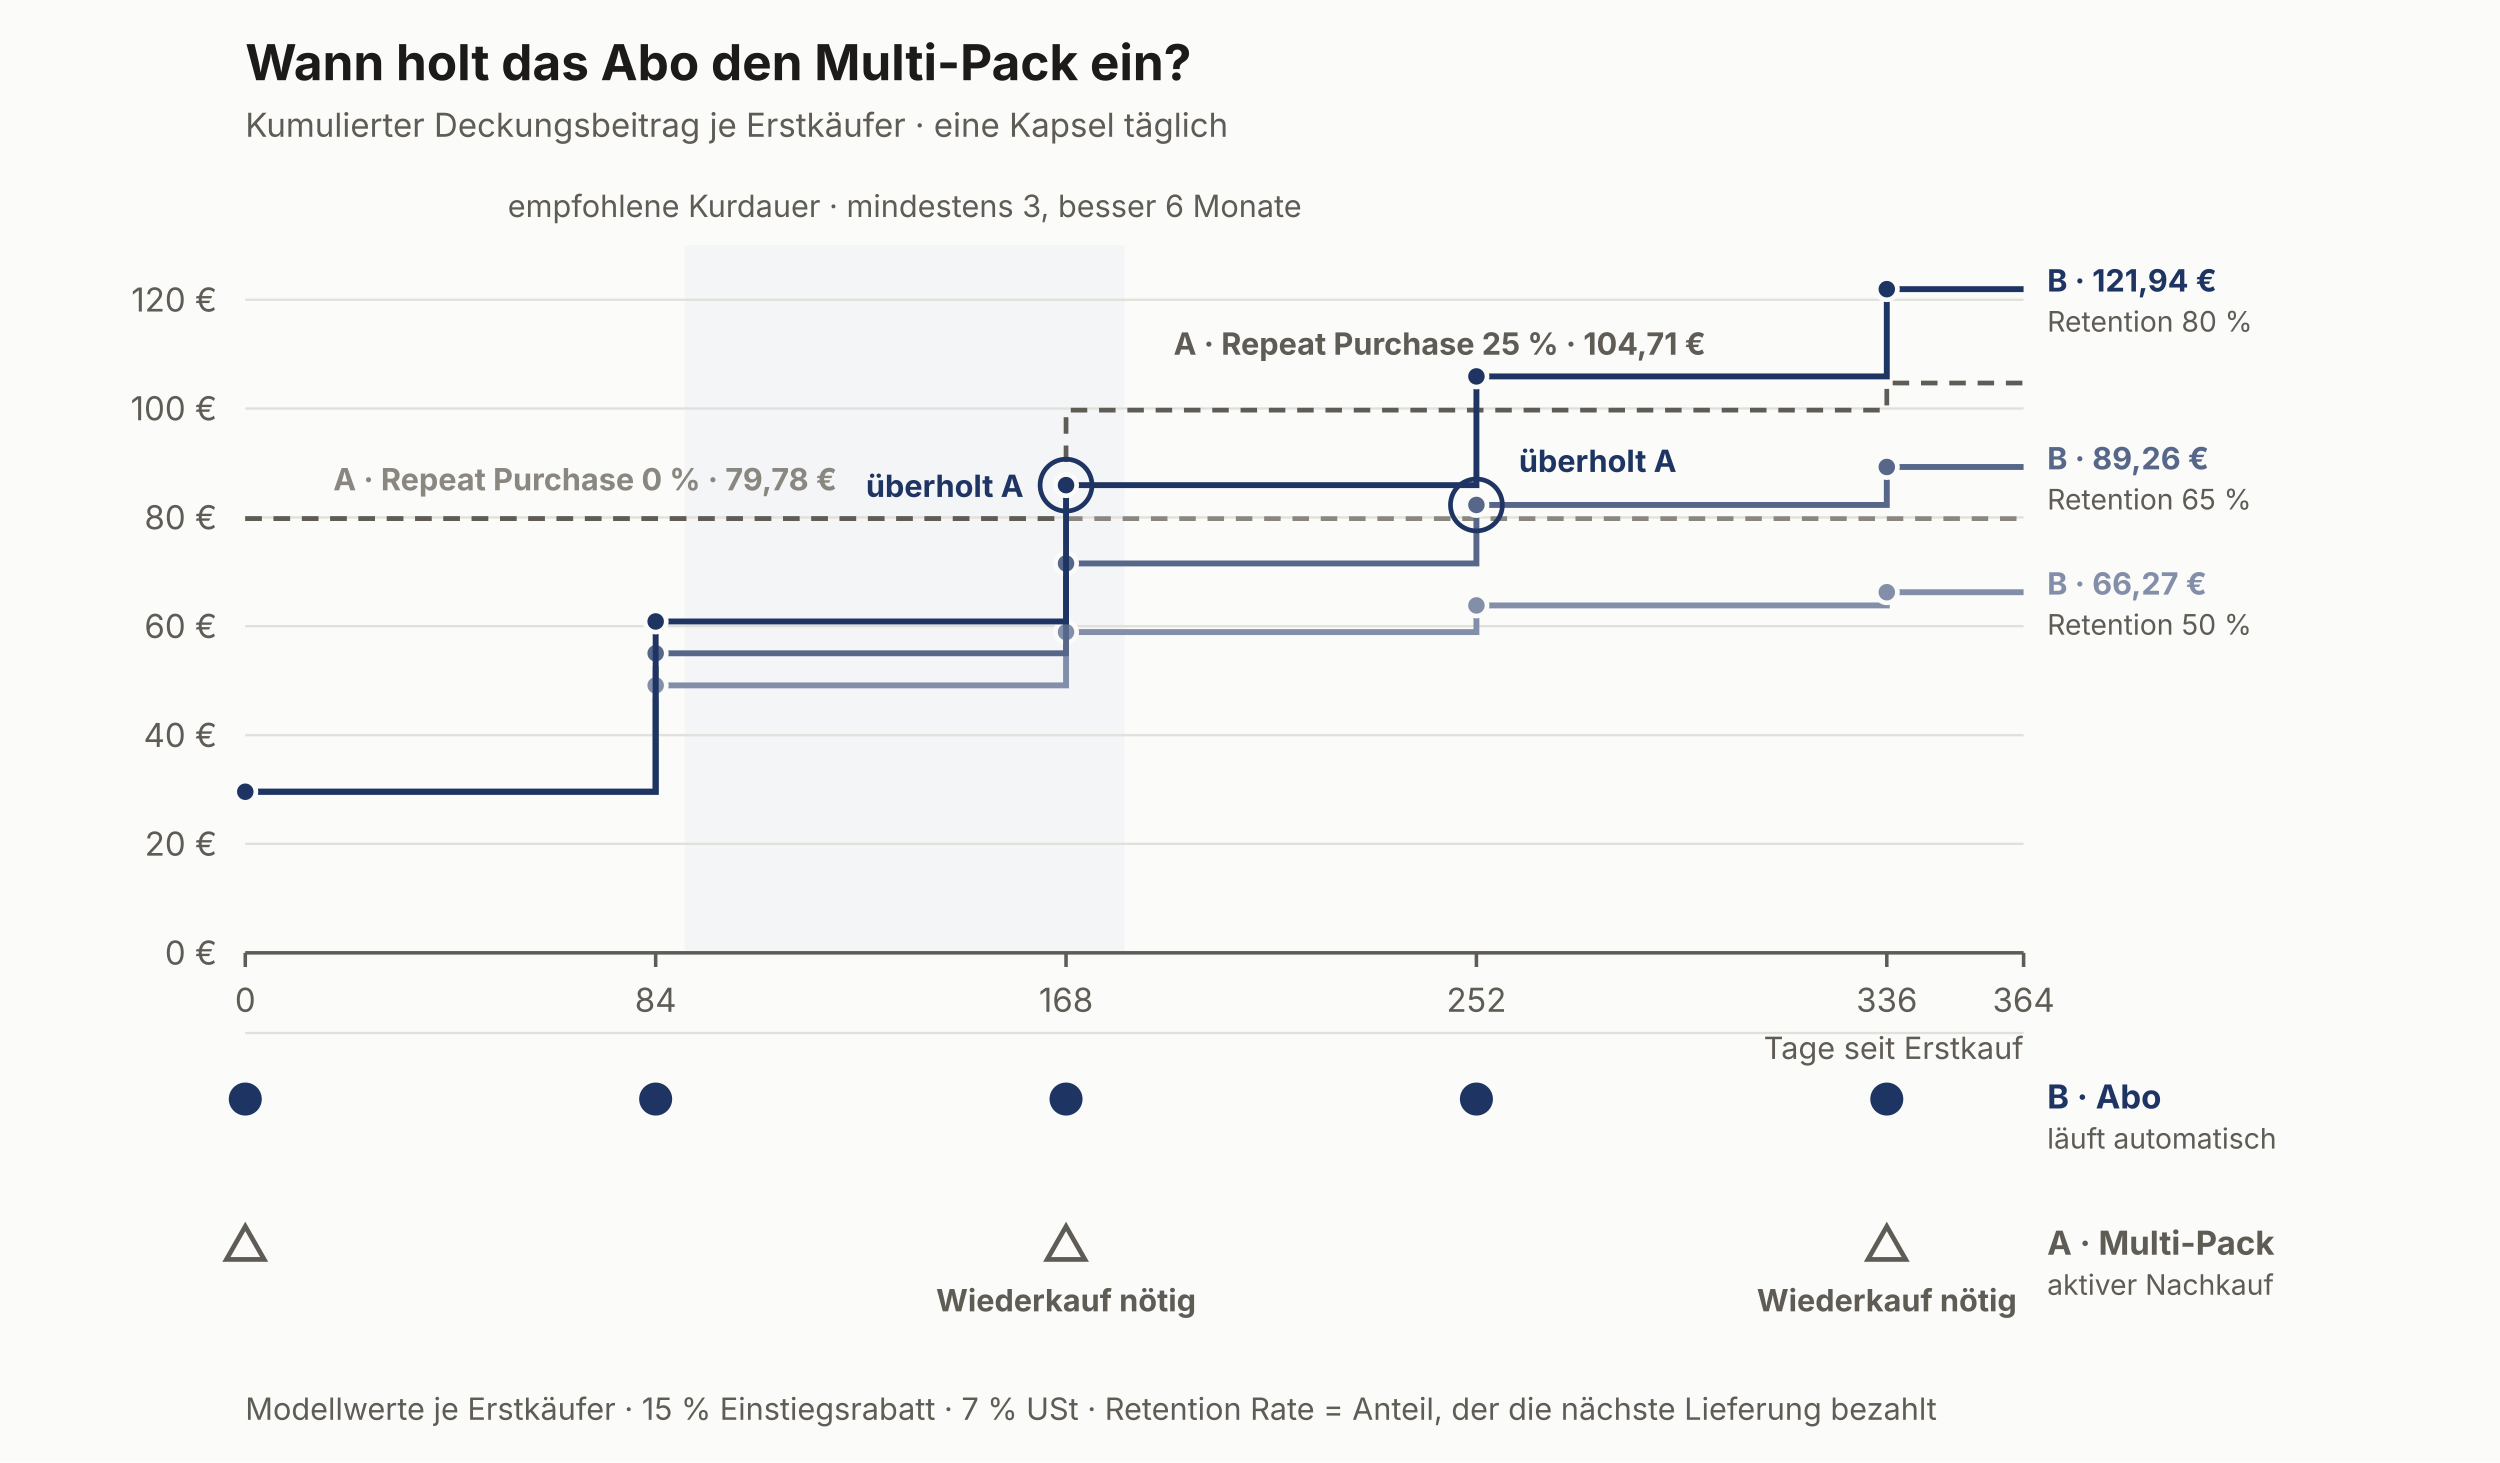
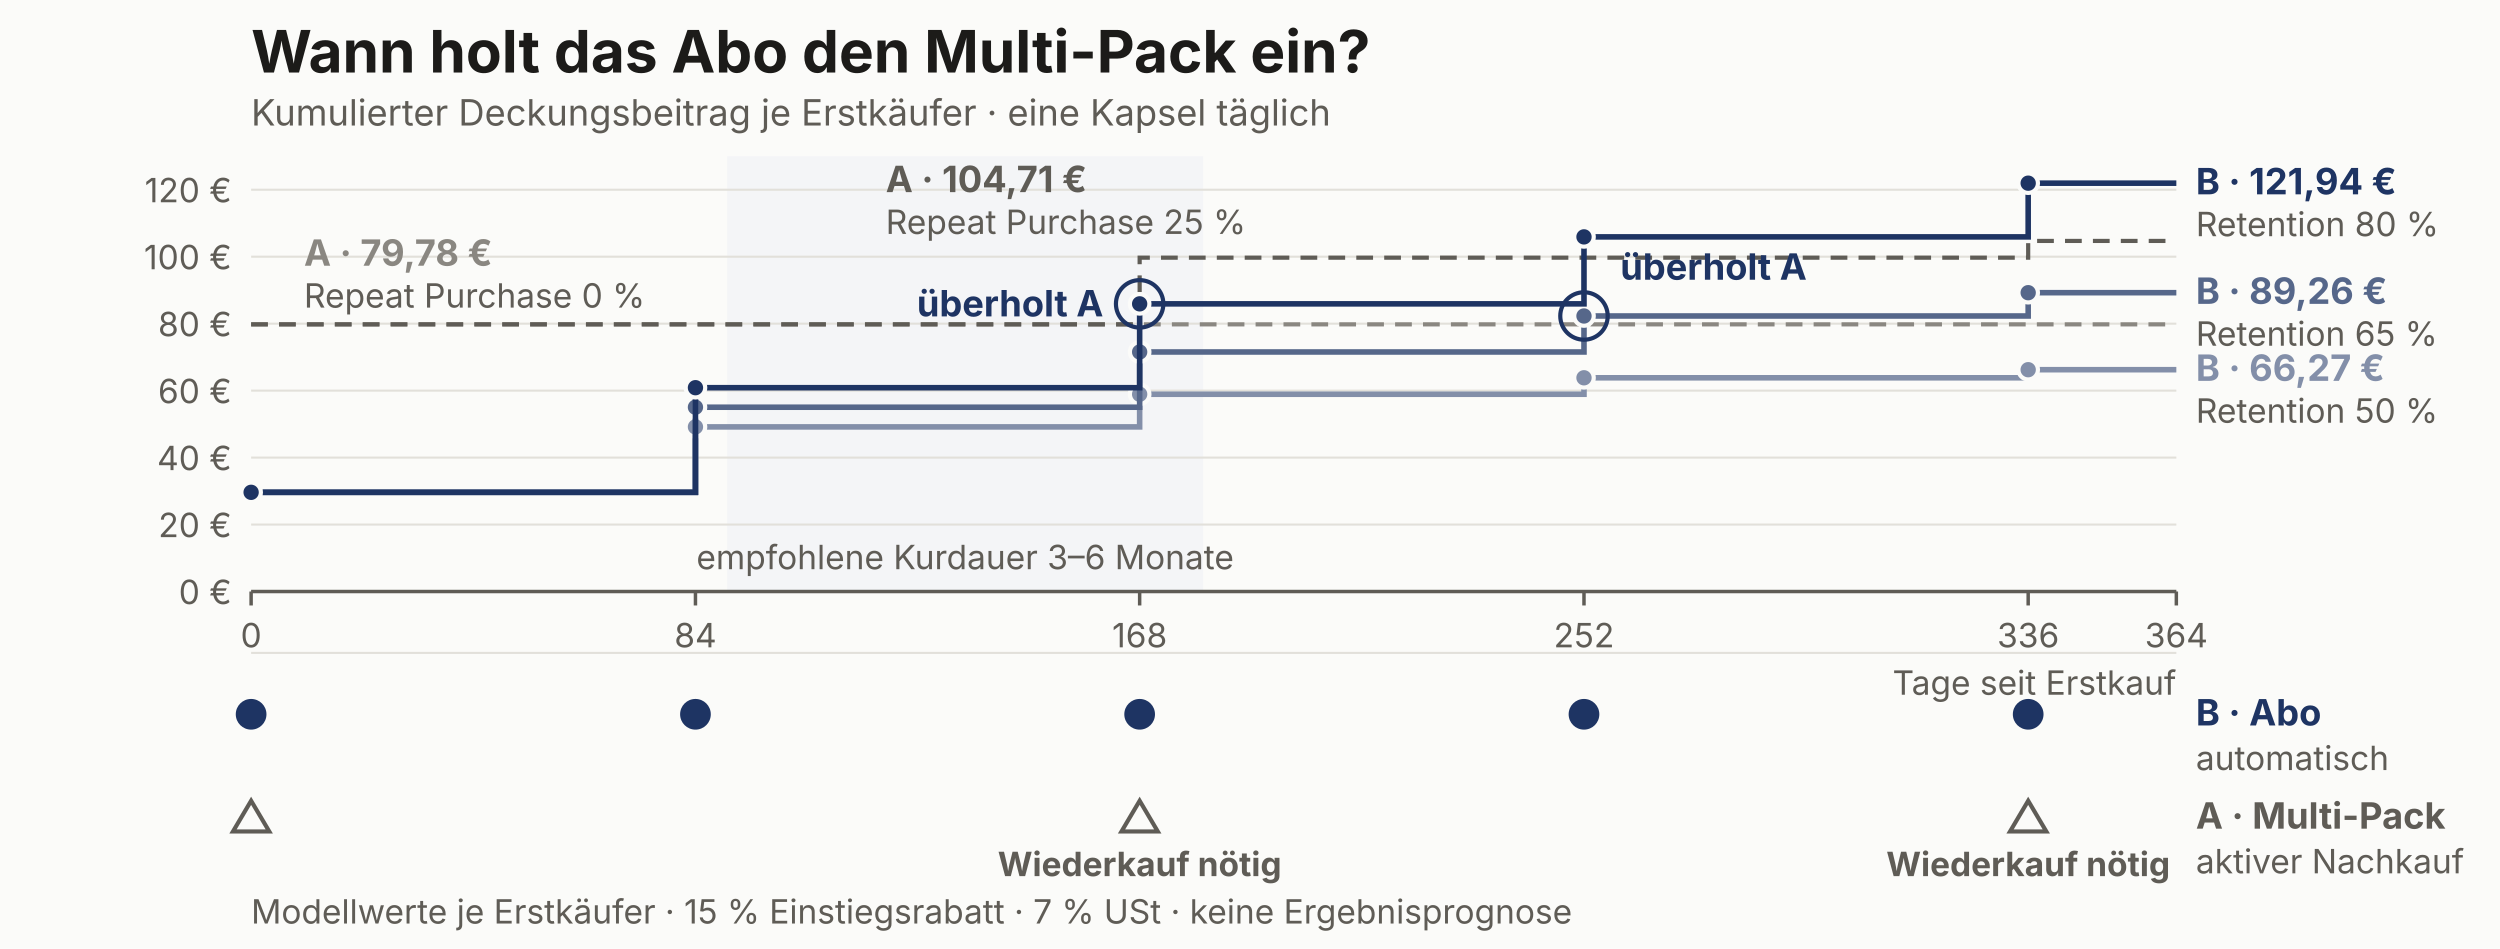
- <svg xmlns="http://www.w3.org/2000/svg" viewBox="0 0 1060 620" width="1060" height="620" font-family="Inter, system-ui, sans-serif" role="img" aria-label="Kumulierter Deckungsbeitrag je Erstkaeufer ueber 364 Tage, Abo in drei Retention-Rate-Szenarien gegen Multi-Pack">
-   <rect width="1060" height="620" fill="#fbfbf9" />
-   <text x="104" y="34" font-size="21" font-weight="700" fill="#1c1b19">Wann holt das Abo den Multi-Pack ein?</text>
-   <text x="104" y="58" font-size="14" fill="#5f5c56">Kumulierter Deckungsbeitrag je Erstkäufer · eine Kapsel täglich</text>
-   <rect x="290.4" y="104" width="186.4" height="300" fill="#f4f5f7" />
-   <text x="383.6" y="92" font-size="13" fill="#5f5c56" text-anchor="middle">empfohlene Kurdauer · mindestens 3, besser 6 Monate</text>
-   <line x1="104" y1="404.0" x2="858" y2="404.0" stroke="#e2e0da" stroke-width="1" />
-   <text x="92" y="409.0" font-size="14" fill="#5f5c56" text-anchor="end">0 €</text>
-   <line x1="104" y1="357.8" x2="858" y2="357.8" stroke="#e2e0da" stroke-width="1" />
-   <text x="92" y="362.8" font-size="14" fill="#5f5c56" text-anchor="end">20 €</text>
-   <line x1="104" y1="311.7" x2="858" y2="311.7" stroke="#e2e0da" stroke-width="1" />
-   <text x="92" y="316.7" font-size="14" fill="#5f5c56" text-anchor="end">40 €</text>
-   <line x1="104" y1="265.5" x2="858" y2="265.5" stroke="#e2e0da" stroke-width="1" />
-   <text x="92" y="270.5" font-size="14" fill="#5f5c56" text-anchor="end">60 €</text>
-   <line x1="104" y1="219.4" x2="858" y2="219.4" stroke="#e2e0da" stroke-width="1" />
-   <text x="92" y="224.4" font-size="14" fill="#5f5c56" text-anchor="end">80 €</text>
-   <line x1="104" y1="173.2" x2="858" y2="173.2" stroke="#e2e0da" stroke-width="1" />
-   <text x="92" y="178.2" font-size="14" fill="#5f5c56" text-anchor="end">100 €</text>
-   <line x1="104" y1="127.1" x2="858" y2="127.1" stroke="#e2e0da" stroke-width="1" />
-   <text x="92" y="132.1" font-size="14" fill="#5f5c56" text-anchor="end">120 €</text>
-   <line x1="104" y1="404" x2="858" y2="404" stroke="#5f5c56" stroke-width="1.5" />
-   <line x1="104.0" y1="404" x2="104.0" y2="410" stroke="#5f5c56" stroke-width="1.5" />
-   <text x="104.0" y="429" font-size="14" fill="#5f5c56" text-anchor="middle">0</text>
-   <line x1="278.0" y1="404" x2="278.0" y2="410" stroke="#5f5c56" stroke-width="1.5" />
-   <text x="278.0" y="429" font-size="14" fill="#5f5c56" text-anchor="middle">84</text>
-   <line x1="452.0" y1="404" x2="452.0" y2="410" stroke="#5f5c56" stroke-width="1.5" />
-   <text x="452.0" y="429" font-size="14" fill="#5f5c56" text-anchor="middle">168</text>
-   <line x1="626.0" y1="404" x2="626.0" y2="410" stroke="#5f5c56" stroke-width="1.5" />
-   <text x="626.0" y="429" font-size="14" fill="#5f5c56" text-anchor="middle">252</text>
-   <line x1="800.0" y1="404" x2="800.0" y2="410" stroke="#5f5c56" stroke-width="1.5" />
-   <text x="800.0" y="429" font-size="14" fill="#5f5c56" text-anchor="middle">336</text>
-   <line x1="858.0" y1="404" x2="858.0" y2="410" stroke="#5f5c56" stroke-width="1.5" />
-   <text x="858.0" y="429" font-size="14" fill="#5f5c56" text-anchor="middle">364</text>
-   <text x="858" y="449" font-size="13" fill="#5f5c56" text-anchor="end">Tage seit Erstkauf</text>
-   <path d="M 104.0,219.9 H 452.0 V 219.9 H 800.0 V 219.9 H 858.0" fill="none" stroke="#8a8781" stroke-width="2" stroke-dasharray="7 5" />
-   <text x="141.3" y="207.9" font-size="13" font-weight="700" fill="#8a8781">A · Repeat Purchase 0 % · 79,78 €</text>
-   <path d="M 104.0,219.9 H 452.0 V 173.9 H 800.0 V 162.4 H 858.0" fill="none" stroke="#5f5c56" stroke-width="2" stroke-dasharray="7 5" />
-   <text x="497.6" y="150.4" font-size="13" font-weight="700" fill="#5f5c56">A · Repeat Purchase 25 % · 104,71 €</text>
-   <path d="M 104.0,335.7 H 278.0 V 290.6 H 452.0 V 268.0 H 626.0 V 256.7 H 800.0 V 251.1 H 858.0" fill="none" stroke="#838fa9" stroke-width="2.5" />
-   <circle cx="104.0" cy="335.7" r="4.5" fill="#838fa9" stroke="#fbfbf9" stroke-width="2" />
-   <circle cx="278.0" cy="290.6" r="4.5" fill="#838fa9" stroke="#fbfbf9" stroke-width="2" />
-   <circle cx="452.0" cy="268.0" r="4.5" fill="#838fa9" stroke="#fbfbf9" stroke-width="2" />
-   <circle cx="626.0" cy="256.7" r="4.5" fill="#838fa9" stroke="#fbfbf9" stroke-width="2" />
-   <circle cx="800.0" cy="251.1" r="4.5" fill="#838fa9" stroke="#fbfbf9" stroke-width="2" />
-   <text x="868" y="252.1" font-size="13" font-weight="700" fill="#838fa9">B · 66,27 €</text>
-   <text x="868" y="269.1" font-size="12" fill="#5f5c56">Retention 50 %</text>
-   <path d="M 104.0,335.7 H 278.0 V 277.0 H 452.0 V 238.9 H 626.0 V 214.1 H 800.0 V 198.0 H 858.0" fill="none" stroke="#56678a" stroke-width="2.5" />
-   <circle cx="104.0" cy="335.7" r="4.5" fill="#56678a" stroke="#fbfbf9" stroke-width="2" />
-   <circle cx="278.0" cy="277.0" r="4.5" fill="#56678a" stroke="#fbfbf9" stroke-width="2" />
-   <circle cx="452.0" cy="238.9" r="4.5" fill="#56678a" stroke="#fbfbf9" stroke-width="2" />
-   <circle cx="626.0" cy="214.1" r="4.5" fill="#56678a" stroke="#fbfbf9" stroke-width="2" />
-   <circle cx="800.0" cy="198.0" r="4.5" fill="#56678a" stroke="#fbfbf9" stroke-width="2" />
-   <text x="868" y="199.0" font-size="13" font-weight="700" fill="#56678a">B · 89,26 €</text>
-   <text x="868" y="216.0" font-size="12" fill="#5f5c56">Retention 65 %</text>
-   <path d="M 104.0,335.7 H 278.0 V 263.5 H 452.0 V 205.7 H 626.0 V 159.6 H 800.0 V 122.6 H 858.0" fill="none" stroke="#1e3463" stroke-width="2.5" />
-   <circle cx="104.0" cy="335.7" r="4.5" fill="#1e3463" stroke="#fbfbf9" stroke-width="2" />
-   <circle cx="278.0" cy="263.5" r="4.5" fill="#1e3463" stroke="#fbfbf9" stroke-width="2" />
-   <circle cx="452.0" cy="205.7" r="4.5" fill="#1e3463" stroke="#fbfbf9" stroke-width="2" />
-   <circle cx="626.0" cy="159.6" r="4.5" fill="#1e3463" stroke="#fbfbf9" stroke-width="2" />
-   <circle cx="800.0" cy="122.6" r="4.5" fill="#1e3463" stroke="#fbfbf9" stroke-width="2" />
-   <text x="868" y="123.6" font-size="13" font-weight="700" fill="#1e3463">B · 121,94 €</text>
-   <text x="868" y="140.6" font-size="12" fill="#5f5c56">Retention 80 %</text>
-   <circle cx="452.0" cy="205.7" r="11" fill="none" stroke="#1e3463" stroke-width="2" />
-   <text x="434.0" y="210.7" font-size="13" font-weight="700" fill="#1e3463" text-anchor="end">überholt A</text>
-   <circle cx="626.0" cy="214.1" r="11" fill="none" stroke="#1e3463" stroke-width="2" />
-   <text x="644.0" y="200.1" font-size="13" font-weight="700" fill="#1e3463">überholt A</text>
-   <line x1="104" y1="438" x2="858" y2="438" stroke="#e2e0da" stroke-width="1" />
-   <circle cx="104.0" cy="466.0" r="7" fill="#1e3463" />
-   <circle cx="278.0" cy="466.0" r="7" fill="#1e3463" />
-   <circle cx="452.0" cy="466.0" r="7" fill="#1e3463" />
-   <circle cx="626.0" cy="466.0" r="7" fill="#1e3463" />
-   <circle cx="800.0" cy="466.0" r="7" fill="#1e3463" />
-   <text x="868" y="470" font-size="14" font-weight="700" fill="#1e3463">B · Abo</text>
-   <text x="868" y="487" font-size="12" fill="#5f5c56">läuft automatisch</text>
-   <path d="M 104.0,520 l 8,14 l -16,0 z" fill="#fbfbf9" stroke="#5f5c56" stroke-width="2" />
-   <path d="M 452.0,520 l 8,14 l -16,0 z" fill="#fbfbf9" stroke="#5f5c56" stroke-width="2" />
-   <path d="M 800.0,520 l 8,14 l -16,0 z" fill="#fbfbf9" stroke="#5f5c56" stroke-width="2" />
-   <text x="452.0" y="556" font-size="13" font-weight="700" fill="#5f5c56" text-anchor="middle">Wiederkauf nötig</text>
-   <text x="800.0" y="556" font-size="13" font-weight="700" fill="#5f5c56" text-anchor="middle">Wiederkauf nötig</text>
-   <text x="868" y="532" font-size="14" font-weight="700" fill="#5f5c56">A · Multi-Pack</text>
-   <text x="868" y="549" font-size="12" fill="#5f5c56">aktiver Nachkauf</text>
-   <text x="104" y="602" font-size="13" fill="#5f5c56">Modellwerte je Erstkäufer · 15 % Einstiegsrabatt · 7 % USt · Retention Rate = Anteil, der die nächste Lieferung bezahlt</text>
+ <svg xmlns="http://www.w3.org/2000/svg" viewBox="0 0 1792 680" width="1792" height="680" font-family="Inter, system-ui, sans-serif" role="img" aria-label="Kumulierter Deckungsbeitrag je Erstkaeufer ueber 364 Tage, Abo in drei Retention-Rate-Szenarien gegen Multi-Pack">
+   <rect width="1792" height="680" fill="#fbfbf9" />
+   <text x="180" y="52" font-size="42" font-weight="700" fill="#1c1b19">Wann holt das Abo den Multi-Pack ein?</text>
+   <text x="180" y="90" font-size="26" fill="#5f5c56">Kumulierter Deckungsbeitrag je Erstkäufer · eine Kapsel täglich</text>
+   <rect x="521.2" y="112" width="341.2" height="312" fill="#f4f5f7" />
+   <text x="691.8" y="408" font-size="24" fill="#5f5c56" text-anchor="middle">empfohlene Kurdauer 3–6 Monate</text>
+   <line x1="180" y1="424.0" x2="1560" y2="424.0" stroke="#e2e0da" stroke-width="1.5" />
+   <text x="166" y="433.0" font-size="24" fill="#5f5c56" text-anchor="end">0 €</text>
+   <line x1="180" y1="376.0" x2="1560" y2="376.0" stroke="#e2e0da" stroke-width="1.5" />
+   <text x="166" y="385.0" font-size="24" fill="#5f5c56" text-anchor="end">20 €</text>
+   <line x1="180" y1="328.0" x2="1560" y2="328.0" stroke="#e2e0da" stroke-width="1.5" />
+   <text x="166" y="337.0" font-size="24" fill="#5f5c56" text-anchor="end">40 €</text>
+   <line x1="180" y1="280.0" x2="1560" y2="280.0" stroke="#e2e0da" stroke-width="1.5" />
+   <text x="166" y="289.0" font-size="24" fill="#5f5c56" text-anchor="end">60 €</text>
+   <line x1="180" y1="232.0" x2="1560" y2="232.0" stroke="#e2e0da" stroke-width="1.5" />
+   <text x="166" y="241.0" font-size="24" fill="#5f5c56" text-anchor="end">80 €</text>
+   <line x1="180" y1="184.0" x2="1560" y2="184.0" stroke="#e2e0da" stroke-width="1.5" />
+   <text x="166" y="193.0" font-size="24" fill="#5f5c56" text-anchor="end">100 €</text>
+   <line x1="180" y1="136.0" x2="1560" y2="136.0" stroke="#e2e0da" stroke-width="1.5" />
+   <text x="166" y="145.0" font-size="24" fill="#5f5c56" text-anchor="end">120 €</text>
+   <line x1="180" y1="424" x2="1560" y2="424" stroke="#5f5c56" stroke-width="2.5" />
+   <line x1="180.0" y1="424" x2="180.0" y2="434" stroke="#5f5c56" stroke-width="2.5" />
+   <text x="180.0" y="464" font-size="24" fill="#5f5c56" text-anchor="middle">0</text>
+   <line x1="498.5" y1="424" x2="498.5" y2="434" stroke="#5f5c56" stroke-width="2.5" />
+   <text x="498.5" y="464" font-size="24" fill="#5f5c56" text-anchor="middle">84</text>
+   <line x1="816.9" y1="424" x2="816.9" y2="434" stroke="#5f5c56" stroke-width="2.5" />
+   <text x="816.9" y="464" font-size="24" fill="#5f5c56" text-anchor="middle">168</text>
+   <line x1="1135.4" y1="424" x2="1135.4" y2="434" stroke="#5f5c56" stroke-width="2.5" />
+   <text x="1135.4" y="464" font-size="24" fill="#5f5c56" text-anchor="middle">252</text>
+   <line x1="1453.8" y1="424" x2="1453.8" y2="434" stroke="#5f5c56" stroke-width="2.5" />
+   <text x="1453.8" y="464" font-size="24" fill="#5f5c56" text-anchor="middle">336</text>
+   <line x1="1560.0" y1="424" x2="1560.0" y2="434" stroke="#5f5c56" stroke-width="2.5" />
+   <text x="1560.0" y="464" font-size="24" fill="#5f5c56" text-anchor="middle">364</text>
+   <text x="1560" y="498" font-size="24" fill="#5f5c56" text-anchor="end">Tage seit Erstkauf</text>
+   <path d="M 180.0,232.5 H 816.9 V 232.5 H 1453.8 V 232.5 H 1560.0" fill="none" stroke="#8a8781" stroke-width="3" stroke-dasharray="12 8" />
+   <text x="217.9" y="190.5" font-size="26" font-weight="700" fill="#8a8781">A · 79,78 €</text>
+   <text x="217.9" y="220.5" font-size="24" fill="#5f5c56">Repeat Purchase 0 %</text>
+   <path d="M 180.0,232.5 H 816.9 V 184.7 H 1453.8 V 172.7 H 1560.0" fill="none" stroke="#5f5c56" stroke-width="3" stroke-dasharray="12 8" />
+   <text x="634.9" y="137.7" font-size="26" font-weight="700" fill="#5f5c56">A · 104,71 €</text>
+   <text x="634.9" y="167.7" font-size="24" fill="#5f5c56">Repeat Purchase 25 %</text>
+   <path d="M 180.0,352.9 H 498.5 V 306.0 H 816.9 V 282.6 H 1135.4 V 270.8 H 1453.8 V 265.0 H 1560.0" fill="none" stroke="#838fa9" stroke-width="4" />
+   <circle cx="180.0" cy="352.9" r="7" fill="#838fa9" stroke="#fbfbf9" stroke-width="3" />
+   <circle cx="498.5" cy="306.0" r="7" fill="#838fa9" stroke="#fbfbf9" stroke-width="3" />
+   <circle cx="816.9" cy="282.6" r="7" fill="#838fa9" stroke="#fbfbf9" stroke-width="3" />
+   <circle cx="1135.4" cy="270.8" r="7" fill="#838fa9" stroke="#fbfbf9" stroke-width="3" />
+   <circle cx="1453.8" cy="265.0" r="7" fill="#838fa9" stroke="#fbfbf9" stroke-width="3" />
+   <text x="1574" y="273.0" font-size="26" font-weight="700" fill="#838fa9">B · 66,27 €</text>
+   <text x="1574" y="303.0" font-size="24" fill="#5f5c56">Retention 50 %</text>
+   <path d="M 180.0,352.9 H 498.5 V 291.9 H 816.9 V 252.3 H 1135.4 V 226.5 H 1453.8 V 209.8 H 1560.0" fill="none" stroke="#56678a" stroke-width="4" />
+   <circle cx="180.0" cy="352.9" r="7" fill="#56678a" stroke="#fbfbf9" stroke-width="3" />
+   <circle cx="498.5" cy="291.9" r="7" fill="#56678a" stroke="#fbfbf9" stroke-width="3" />
+   <circle cx="816.9" cy="252.3" r="7" fill="#56678a" stroke="#fbfbf9" stroke-width="3" />
+   <circle cx="1135.4" cy="226.5" r="7" fill="#56678a" stroke="#fbfbf9" stroke-width="3" />
+   <circle cx="1453.8" cy="209.8" r="7" fill="#56678a" stroke="#fbfbf9" stroke-width="3" />
+   <text x="1574" y="217.8" font-size="26" font-weight="700" fill="#56678a">B · 89,26 €</text>
+   <text x="1574" y="247.8" font-size="24" fill="#5f5c56">Retention 65 %</text>
+   <path d="M 180.0,352.9 H 498.5 V 277.9 H 816.9 V 217.8 H 1135.4 V 169.8 H 1453.8 V 131.3 H 1560.0" fill="none" stroke="#1e3463" stroke-width="4" />
+   <circle cx="180.0" cy="352.9" r="7" fill="#1e3463" stroke="#fbfbf9" stroke-width="3" />
+   <circle cx="498.5" cy="277.9" r="7" fill="#1e3463" stroke="#fbfbf9" stroke-width="3" />
+   <circle cx="816.9" cy="217.8" r="7" fill="#1e3463" stroke="#fbfbf9" stroke-width="3" />
+   <circle cx="1135.4" cy="169.8" r="7" fill="#1e3463" stroke="#fbfbf9" stroke-width="3" />
+   <circle cx="1453.8" cy="131.3" r="7" fill="#1e3463" stroke="#fbfbf9" stroke-width="3" />
+   <text x="1574" y="139.3" font-size="26" font-weight="700" fill="#1e3463">B · 121,94 €</text>
+   <text x="1574" y="169.3" font-size="24" fill="#5f5c56">Retention 80 %</text>
+   <circle cx="816.9" cy="217.8" r="17" fill="none" stroke="#1e3463" stroke-width="3" />
+   <text x="790.9" y="226.8" font-size="26" font-weight="700" fill="#1e3463" text-anchor="end">überholt A</text>
+   <circle cx="1135.4" cy="226.5" r="17" fill="none" stroke="#1e3463" stroke-width="3" />
+   <text x="1161.4" y="200.5" font-size="26" font-weight="700" fill="#1e3463">überholt A</text>
+   <line x1="180" y1="468" x2="1560" y2="468" stroke="#e2e0da" stroke-width="1.5" />
+   <circle cx="180.0" cy="512.0" r="11" fill="#1e3463" />
+   <circle cx="498.5" cy="512.0" r="11" fill="#1e3463" />
+   <circle cx="816.9" cy="512.0" r="11" fill="#1e3463" />
+   <circle cx="1135.4" cy="512.0" r="11" fill="#1e3463" />
+   <circle cx="1453.8" cy="512.0" r="11" fill="#1e3463" />
+   <text x="1574" y="520" font-size="26" font-weight="700" fill="#1e3463">B · Abo</text>
+   <text x="1574" y="552" font-size="24" fill="#5f5c56">automatisch</text>
+   <path d="M 180.0,574 l 13,22 l -26,0 z" fill="#fbfbf9" stroke="#5f5c56" stroke-width="3" />
+   <path d="M 816.9,574 l 13,22 l -26,0 z" fill="#fbfbf9" stroke="#5f5c56" stroke-width="3" />
+   <path d="M 1453.8,574 l 13,22 l -26,0 z" fill="#fbfbf9" stroke="#5f5c56" stroke-width="3" />
+   <text x="816.9" y="628" font-size="24" font-weight="700" fill="#5f5c56" text-anchor="middle">Wiederkauf nötig</text>
+   <text x="1453.8" y="628" font-size="24" font-weight="700" fill="#5f5c56" text-anchor="middle">Wiederkauf nötig</text>
+   <text x="1574" y="594" font-size="26" font-weight="700" fill="#5f5c56">A · Multi-Pack</text>
+   <text x="1574" y="626" font-size="24" fill="#5f5c56">aktiver Nachkauf</text>
+   <text x="180" y="662" font-size="24" fill="#5f5c56">Modellwerte je Erstkäufer · 15 % Einstiegsrabatt · 7 % USt · keine Ergebnisprognose</text>
</svg>
